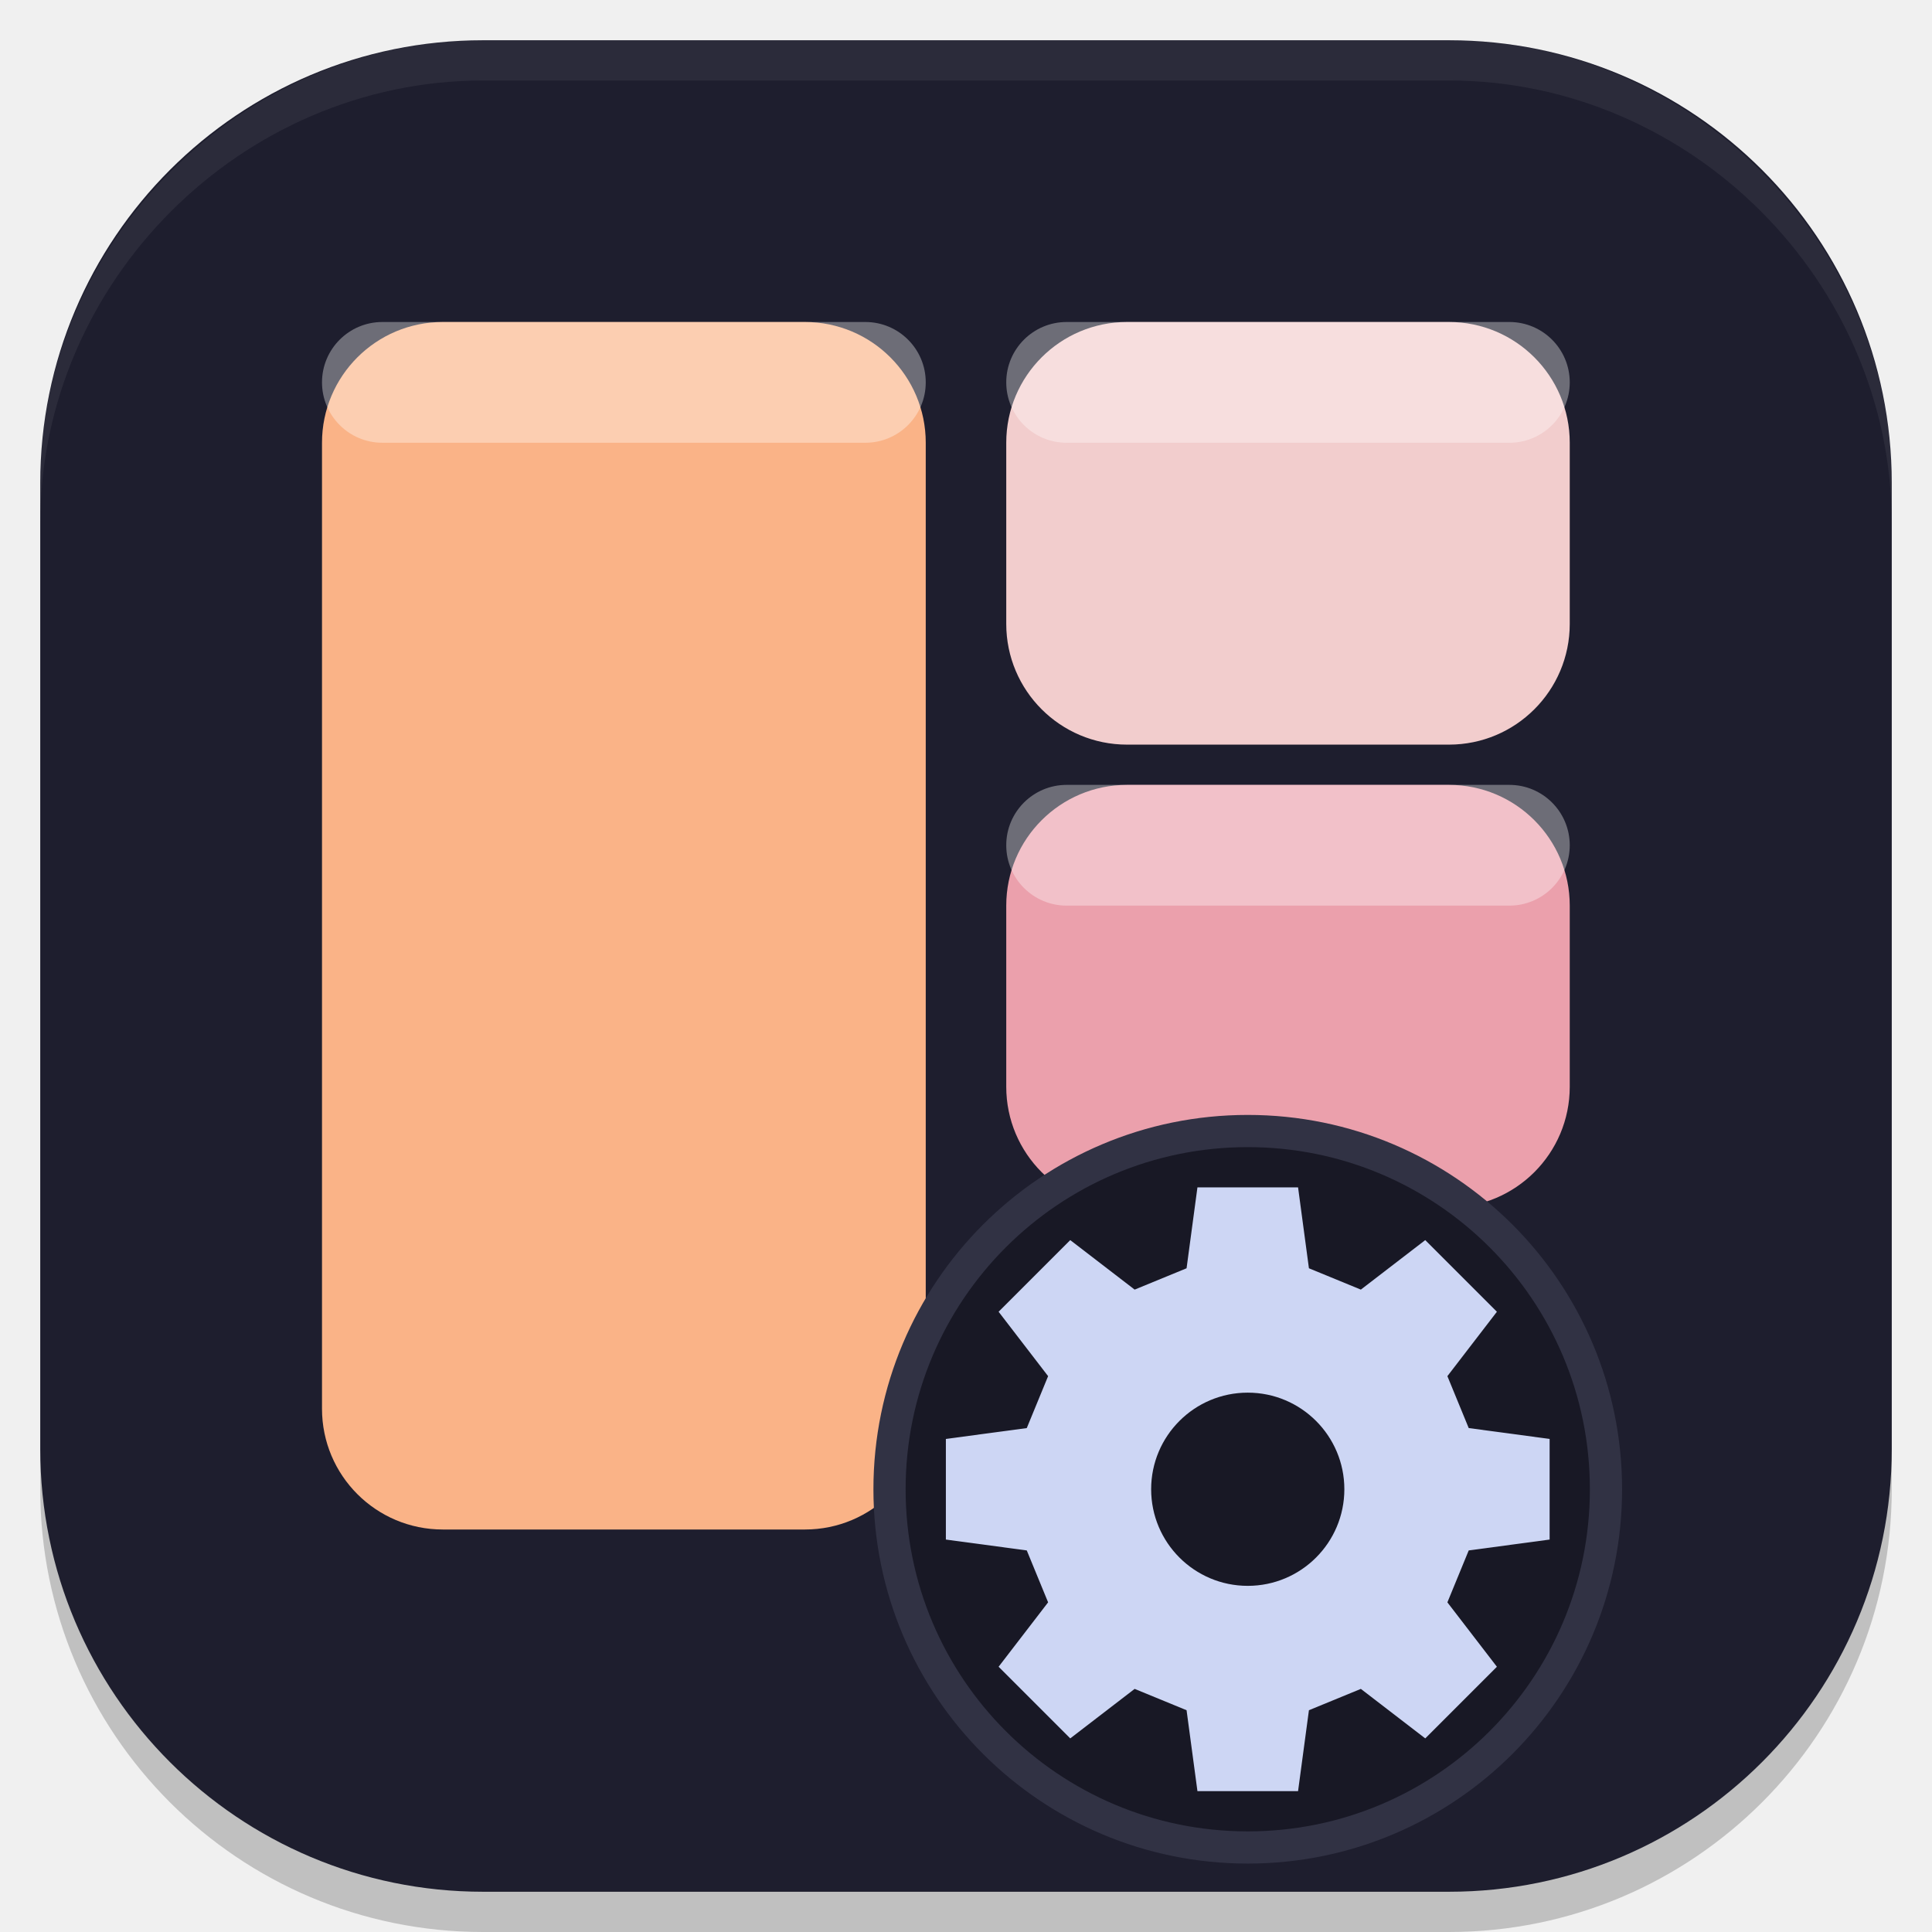
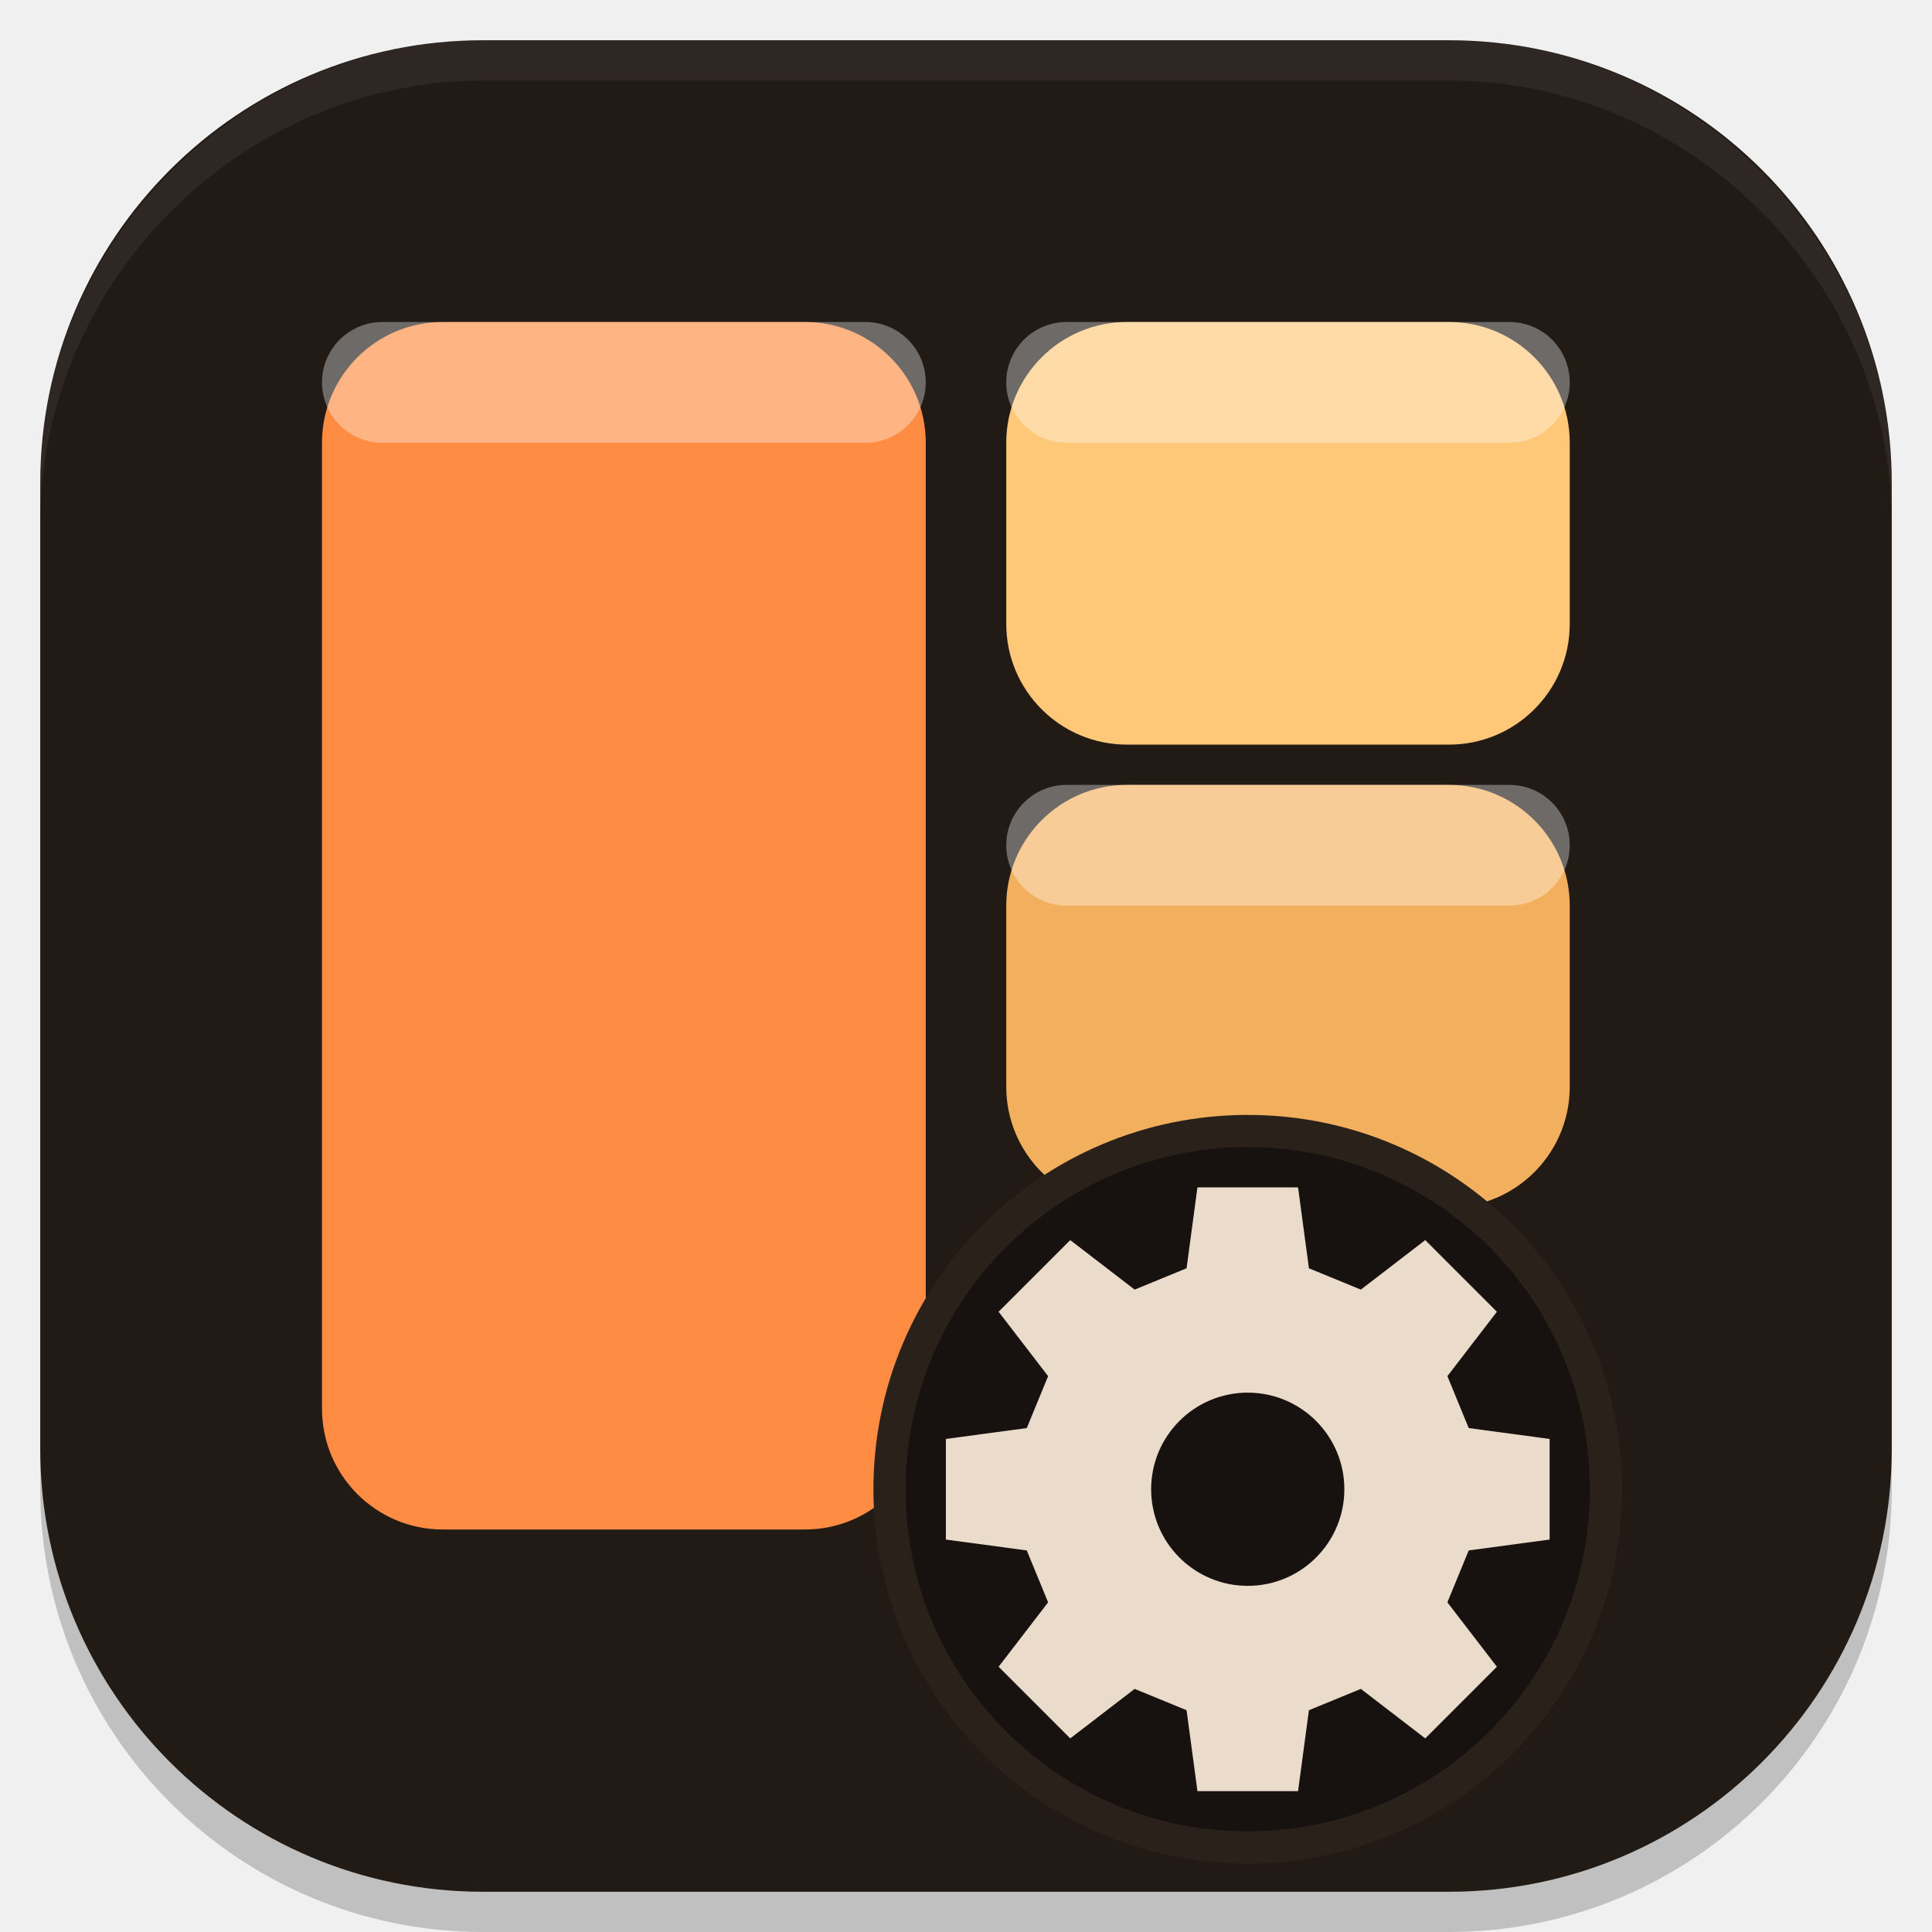
<svg xmlns="http://www.w3.org/2000/svg" viewBox="0 0 48 48" width="48" height="48">
  <rect opacity="0.2" width="46" height="46" x="1" y="2" rx="11" />
-   <rect fill="#1e1e2e" width="46" height="46" x="1" y="1" rx="11" />
+   <rect fill="#211a15" width="46" height="46" x="1" y="1" rx="11" />
  <path fill="#fff" opacity="0.06" d="M12,1 C6,1 1,6 1,12 v1 C1,7 6,2 12,2 h24 c6,0 11,5 11,11 v-1 C47,6 42,1 36,1 Z" />
-   <rect fill="#fab387" x="8" y="8" width="15" height="30" rx="3" />
-   <rect fill="#f2cdcd" x="25" y="8" width="14" height="10.5" rx="3" />
-   <rect fill="#eba0ac" x="25" y="19.5" width="14" height="10.5" rx="3" />
+   <rect fill="#ff8c42" x="8" y="8" width="15" height="30" rx="3" />
+   <rect fill="#ffc878" x="25" y="8" width="14" height="10.5" rx="3" />
+   <rect fill="#f2b05e" x="25" y="19.5" width="14" height="10.5" rx="3" />
  <g fill="#fff" opacity="0.35">
    <rect x="8" y="8" width="15" height="3" rx="1.5" />
    <rect x="25" y="8" width="14" height="3" rx="1.5" />
    <rect x="25" y="19.5" width="14" height="3" rx="1.5" />
  </g>
-   <circle cx="31" cy="37" r="8.9" fill="#181825" />
-   <circle cx="31" cy="37" r="8.9" fill="none" stroke="#313244" stroke-width="0.8" />
-   <path fill="#cdd6f4" d="M29.48,31.51 L29.75,29.50 L32.25,29.50 L32.52,31.51 L33.81,32.04 L35.41,30.81 L37.19,32.59 L35.96,34.19 L36.49,35.48 L38.50,35.75 L38.50,38.25 L36.49,38.52 L35.96,39.81 L37.19,41.41 L35.41,43.19 L33.81,41.96 L32.52,42.49 L32.25,44.50 L29.75,44.50 L29.48,42.49 L28.19,41.96 L26.59,43.19 L24.81,41.41 L26.04,39.81 L25.51,38.52 L23.50,38.25 L23.50,35.75 L25.51,35.48 L26.04,34.19 L24.81,32.59 L26.59,30.81 L28.19,32.04 Z" />
-   <circle cx="31" cy="37" r="2.4" fill="#181825" />
+   <circle cx="31" cy="37" r="8.9" fill="#17120f" />
+   <circle cx="31" cy="37" r="8.9" fill="none" stroke="#2a211b" stroke-width="0.8" />
+   <path fill="#eadbcb" d="M29.48,31.51 L29.75,29.50 L32.25,29.50 L32.52,31.51 L33.81,32.04 L35.41,30.81 L37.19,32.59 L35.96,34.19 L36.49,35.48 L38.50,35.75 L38.50,38.25 L36.49,38.52 L35.96,39.81 L37.19,41.41 L35.41,43.19 L33.81,41.96 L32.52,42.49 L32.25,44.50 L29.75,44.50 L29.48,42.49 L28.19,41.96 L26.59,43.19 L24.81,41.41 L26.04,39.81 L25.51,38.52 L23.50,38.25 L23.50,35.75 L25.51,35.48 L26.04,34.19 L24.81,32.59 L26.59,30.81 L28.19,32.04 Z" />
+   <circle cx="31" cy="37" r="2.4" fill="#17120f" />
</svg>
